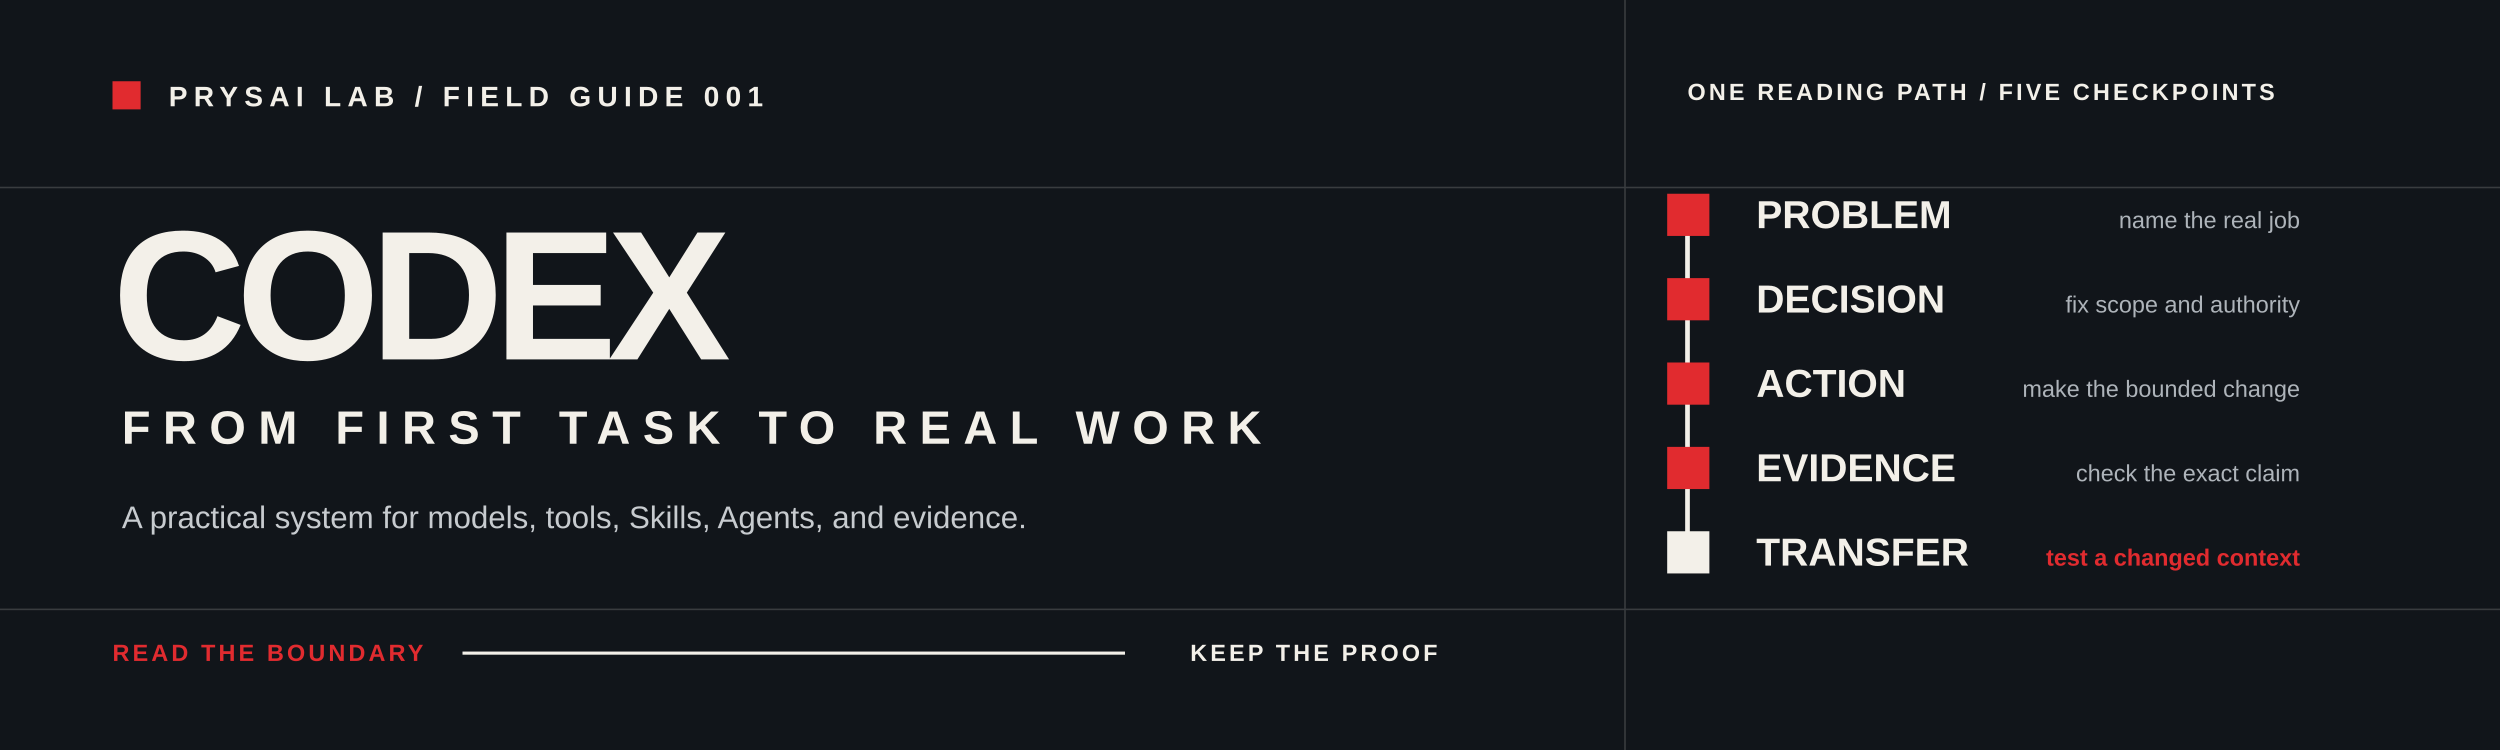
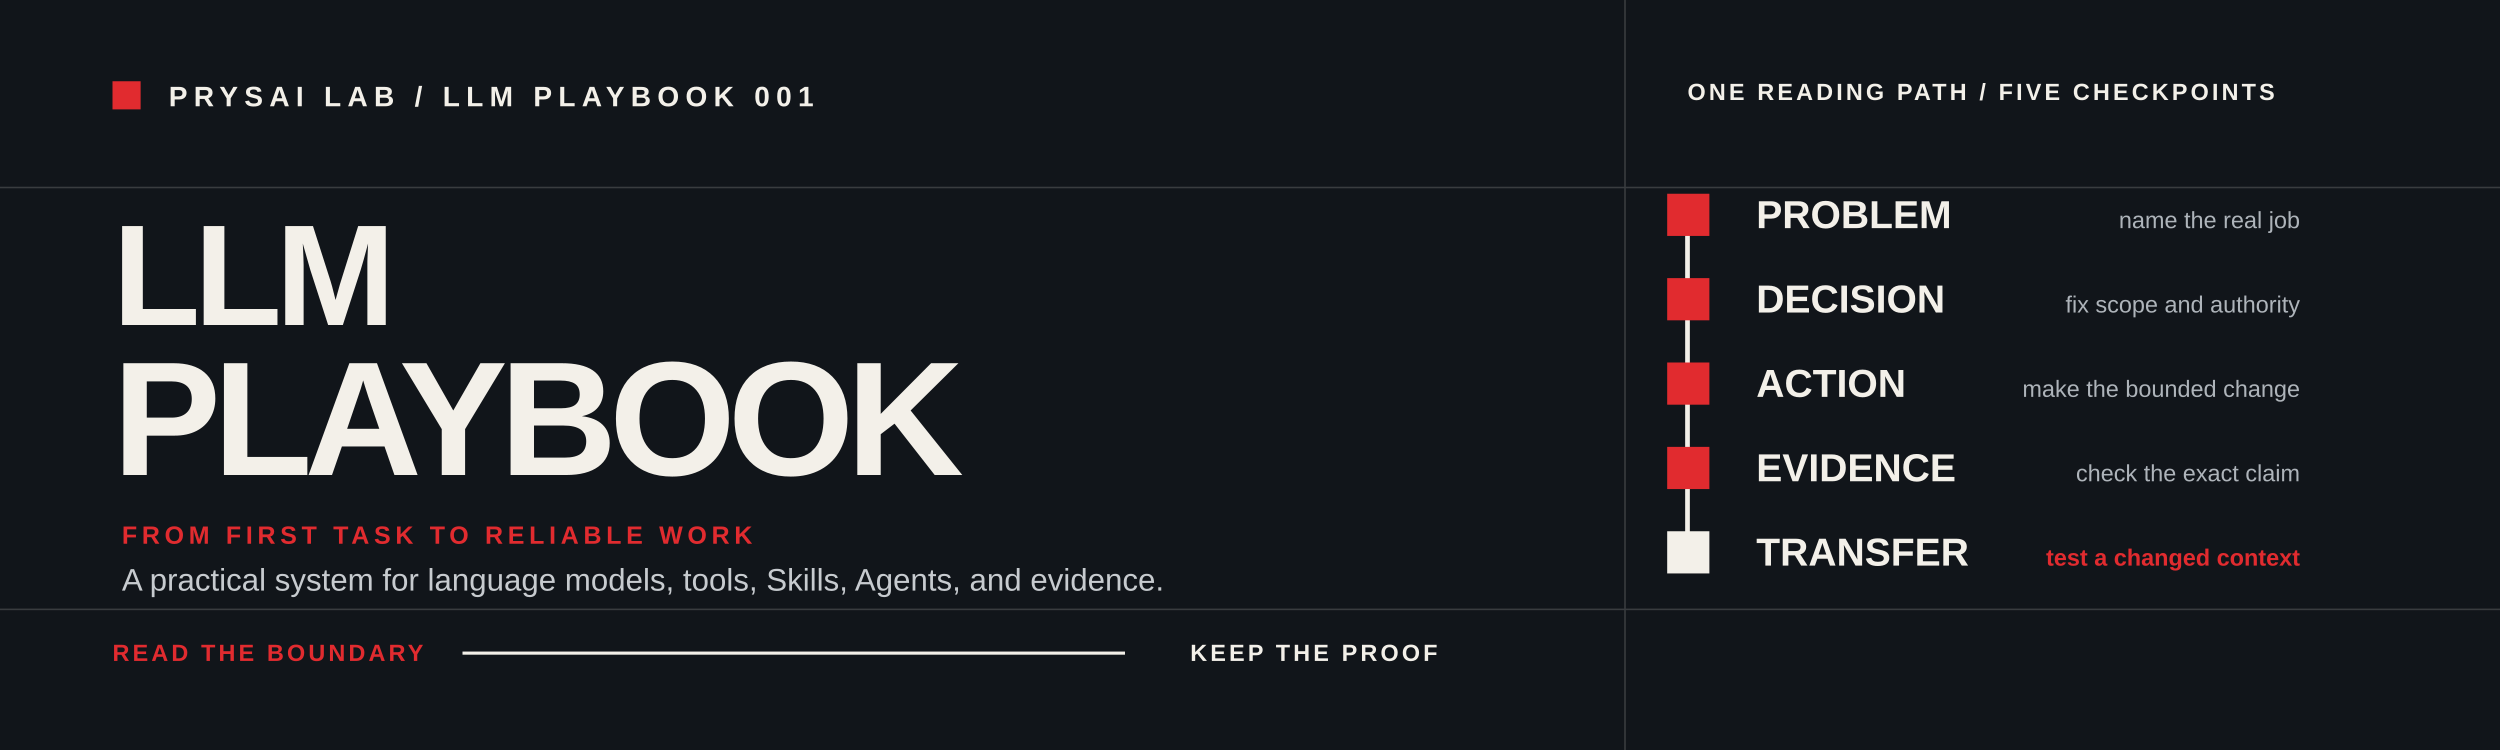
<svg xmlns="http://www.w3.org/2000/svg" viewBox="0 0 1600 480" role="img" aria-labelledby="title desc">
  <rect width="1600" height="480" fill="#11151a" />
  <path d="M0 120H1600M0 390H1600M1040 0V480" fill="none" stroke="#f3f0e9" stroke-opacity=".18" />
  <g font-family="Arial, Helvetica, sans-serif">
    <rect x="72" y="52" width="18" height="18" fill="#e12b2f" />
-     <text x="108" y="68" fill="#f3f0e9" font-size="18" font-weight="700" letter-spacing="4">PRYSAI LAB / FIELD GUIDE 001</text>
-     <text x="72" y="230" fill="#f3f0e9" font-size="118" font-weight="800" letter-spacing="-6">CODEX</text>
-     <text x="78" y="284" fill="#f3f0e9" font-size="30" font-weight="700" letter-spacing="8">FROM FIRST TASK TO REAL WORK</text>
-     <text x="78" y="338" fill="#c7cbcf" font-size="20">A practical system for models, tools, Skills, Agents, and evidence.</text>
+     <text x="108" y="68" fill="#f3f0e9" font-size="18" font-weight="700" letter-spacing="4">PRYSAI LAB / LLM PLAYBOOK 001</text>
+     <text x="72" y="208" fill="#f3f0e9" font-size="92" font-weight="800" letter-spacing="-4">LLM</text>
+     <text x="72" y="304" fill="#f3f0e9" font-size="104" font-weight="800" letter-spacing="-5">PLAYBOOK</text>
+     <text x="78" y="348" fill="#e12b2f" font-size="16" font-weight="700" letter-spacing="3">FROM FIRST TASK TO RELIABLE WORK</text>
+     <text x="78" y="378" fill="#c7cbcf" font-size="20">A practical system for language models, tools, Skills, Agents, and evidence.</text>
    <text x="72" y="423" fill="#e12b2f" font-size="15" font-weight="700" letter-spacing="2">READ THE BOUNDARY</text>
    <line x1="296" y1="418" x2="720" y2="418" stroke="#f3f0e9" stroke-width="2" />
    <text x="920" y="423" fill="#f3f0e9" font-size="15" font-weight="700" text-anchor="end" letter-spacing="2">KEEP THE PROOF</text>
    <text x="1080" y="64" fill="#f3f0e9" font-size="15" font-weight="700" letter-spacing="2">ONE READING PATH / FIVE CHECKPOINTS</text>
    <line x1="1080" y1="132" x2="1080" y2="354" stroke="#f3f0e9" stroke-width="3" />
    <rect x="1067" y="124" width="27" height="27" fill="#e12b2f" />
    <rect x="1067" y="178" width="27" height="27" fill="#e12b2f" />
    <rect x="1067" y="232" width="27" height="27" fill="#e12b2f" />
    <rect x="1067" y="286" width="27" height="27" fill="#e12b2f" />
    <rect x="1067" y="340" width="27" height="27" fill="#f3f0e9" />
    <text x="1124" y="146" fill="#f3f0e9" font-size="25" font-weight="700">PROBLEM</text>
    <text x="1472" y="146" fill="#aeb4ba" font-size="15" text-anchor="end">name the real job</text>
    <text x="1124" y="200" fill="#f3f0e9" font-size="25" font-weight="700">DECISION</text>
    <text x="1472" y="200" fill="#aeb4ba" font-size="15" text-anchor="end">fix scope and authority</text>
    <text x="1124" y="254" fill="#f3f0e9" font-size="25" font-weight="700">ACTION</text>
    <text x="1472" y="254" fill="#aeb4ba" font-size="15" text-anchor="end">make the bounded change</text>
    <text x="1124" y="308" fill="#f3f0e9" font-size="25" font-weight="700">EVIDENCE</text>
    <text x="1472" y="308" fill="#aeb4ba" font-size="15" text-anchor="end">check the exact claim</text>
    <text x="1124" y="362" fill="#f3f0e9" font-size="25" font-weight="700">TRANSFER</text>
    <text x="1472" y="362" fill="#e12b2f" font-size="15" font-weight="700" text-anchor="end">test a changed context</text>
  </g>
</svg>
